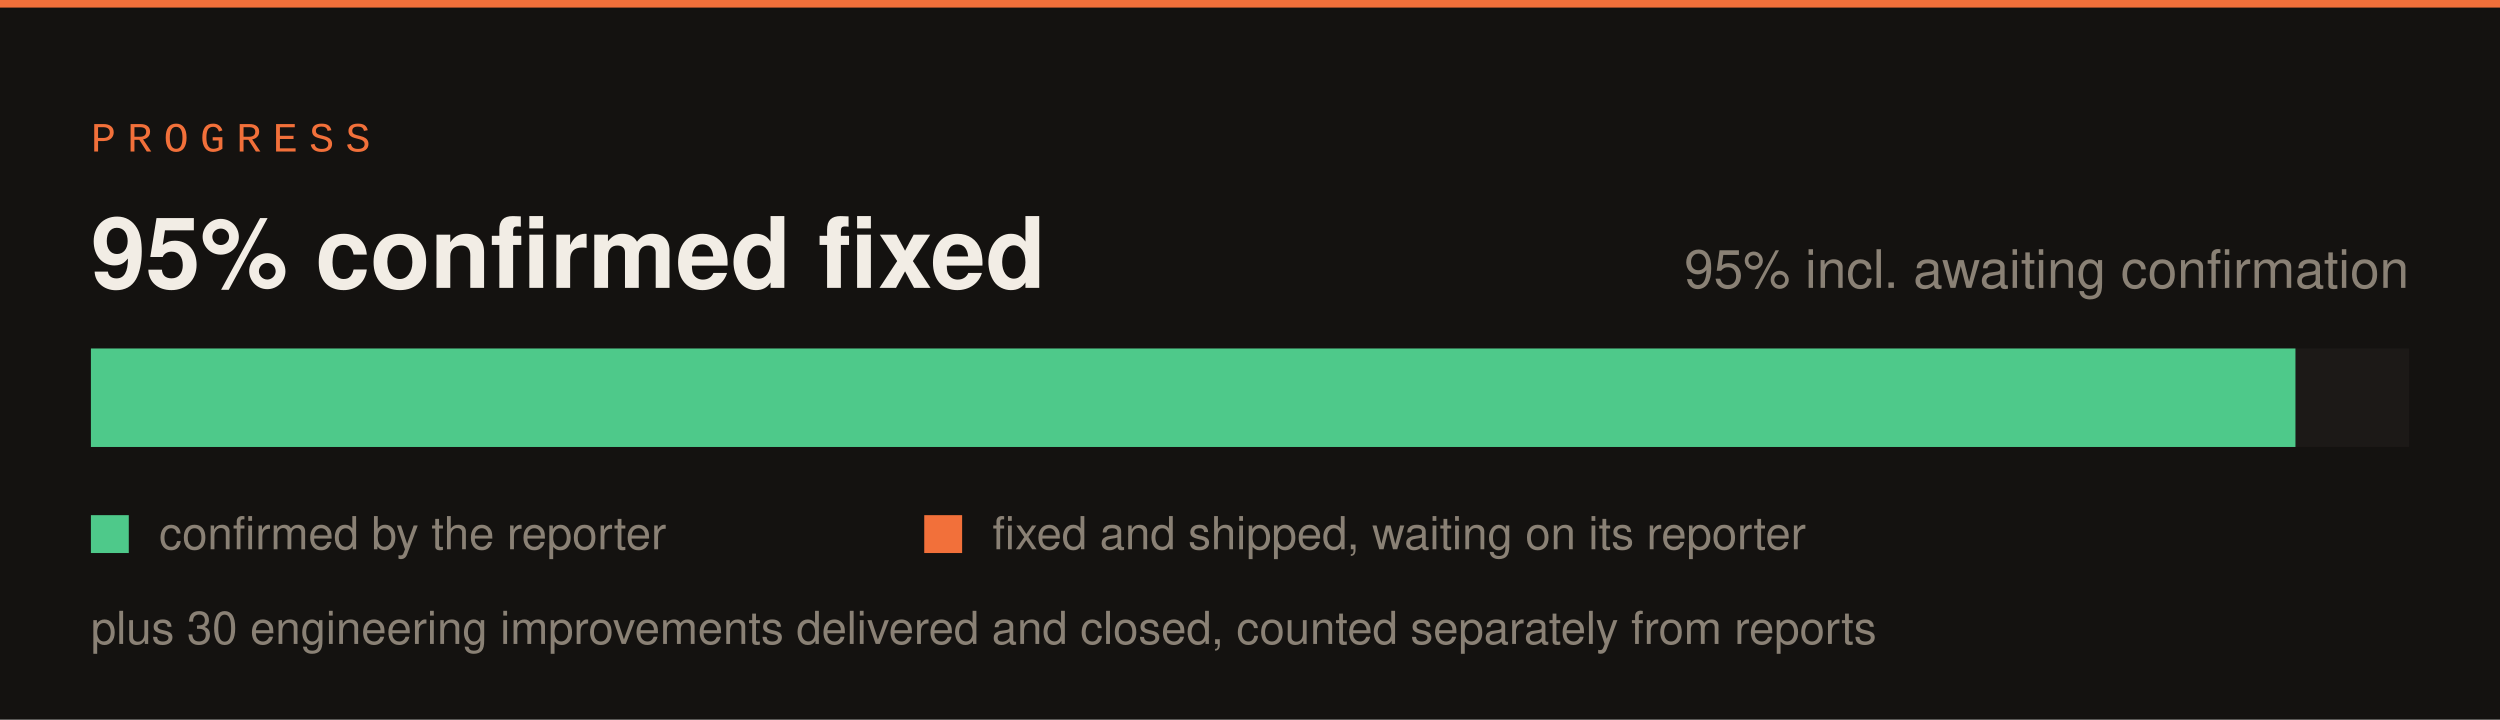
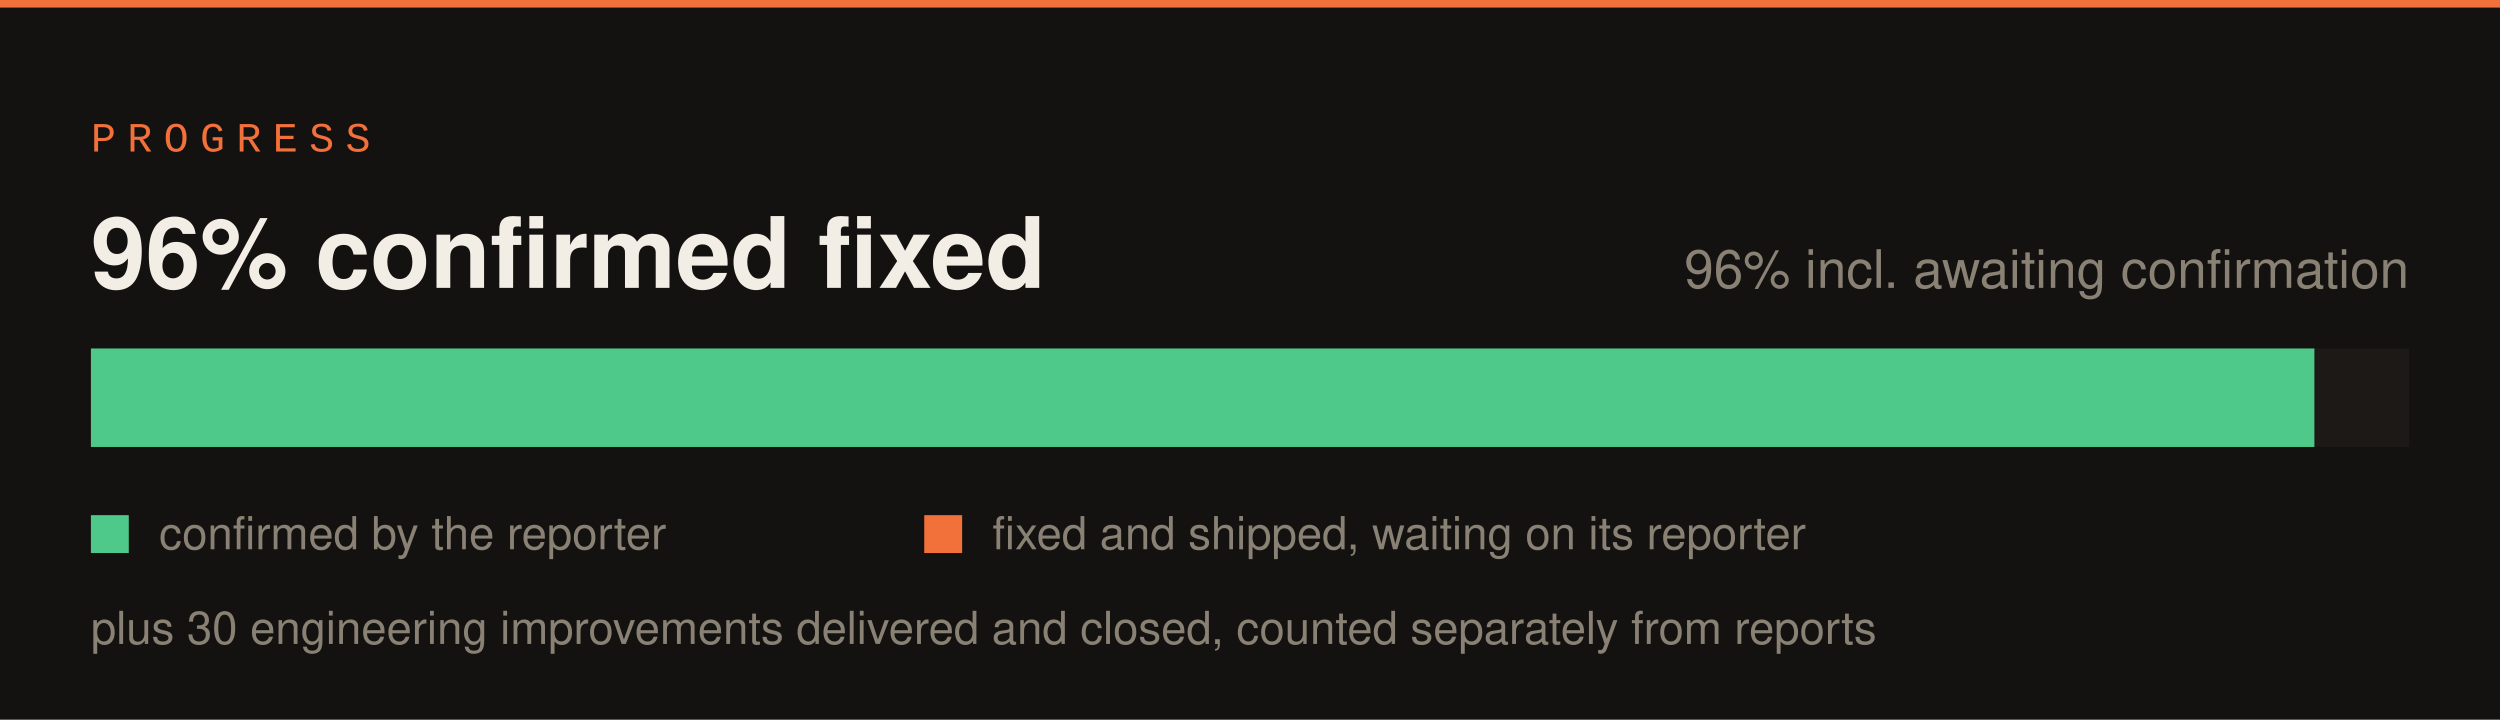
<svg xmlns="http://www.w3.org/2000/svg" width="660" height="190" viewBox="0 0 660 190">
  <rect width="660" height="190" fill="#141210" />
  <rect x="0" y="0" width="660" height="2" fill="#f2703a" />
  <text x="24" y="40" font-family="SFMono-Regular,Consolas,Liberation Mono,monospace" font-size="11" letter-spacing="3" fill="#f2703a">PROGRESS</text>
  <rect x="24" y="92" width="612" height="26" fill="#1c1917" />
-   <rect x="24" y="92" width="582" height="26" fill="#4ec98a" />
-   <rect x="606" y="92" width="0" height="26" fill="#f2703a" />
-   <text x="24" y="76" font-family="-apple-system,Segoe UI,Helvetica,Arial,sans-serif" font-size="26" font-weight="700" fill="#f2ede5">95% confirmed fixed</text>
-   <text x="636" y="76" font-family="-apple-system,Segoe UI,Helvetica,Arial,sans-serif" font-size="14" fill="#8a8175" text-anchor="end">95% incl. awaiting confirmation</text>
+   <rect x="24" y="92" width="587" height="26" fill="#4ec98a" />
+   <rect x="611" y="92" width="0" height="26" fill="#f2703a" />
+   <text x="24" y="76" font-family="-apple-system,Segoe UI,Helvetica,Arial,sans-serif" font-size="26" font-weight="700" fill="#f2ede5">96% confirmed fixed</text>
+   <text x="636" y="76" font-family="-apple-system,Segoe UI,Helvetica,Arial,sans-serif" font-size="14" fill="#8a8175" text-anchor="end">96% incl. awaiting confirmation</text>
  <rect x="24" y="136" width="10" height="10" fill="#4ec98a" />
  <text x="42" y="145" font-family="-apple-system,Segoe UI,Helvetica,Arial,sans-serif" font-size="12" fill="#8a8175">confirmed by the reporter</text>
  <rect x="244" y="136" width="10" height="10" fill="#f2703a" />
  <text x="262" y="145" font-family="-apple-system,Segoe UI,Helvetica,Arial,sans-serif" font-size="12" fill="#8a8175">fixed and shipped, waiting on its reporter</text>
  <text x="24" y="170" font-family="-apple-system,Segoe UI,Helvetica,Arial,sans-serif" font-size="12" fill="#8a8175">plus 30 engineering improvements delivered and closed, counted separately from reports</text>
</svg>
